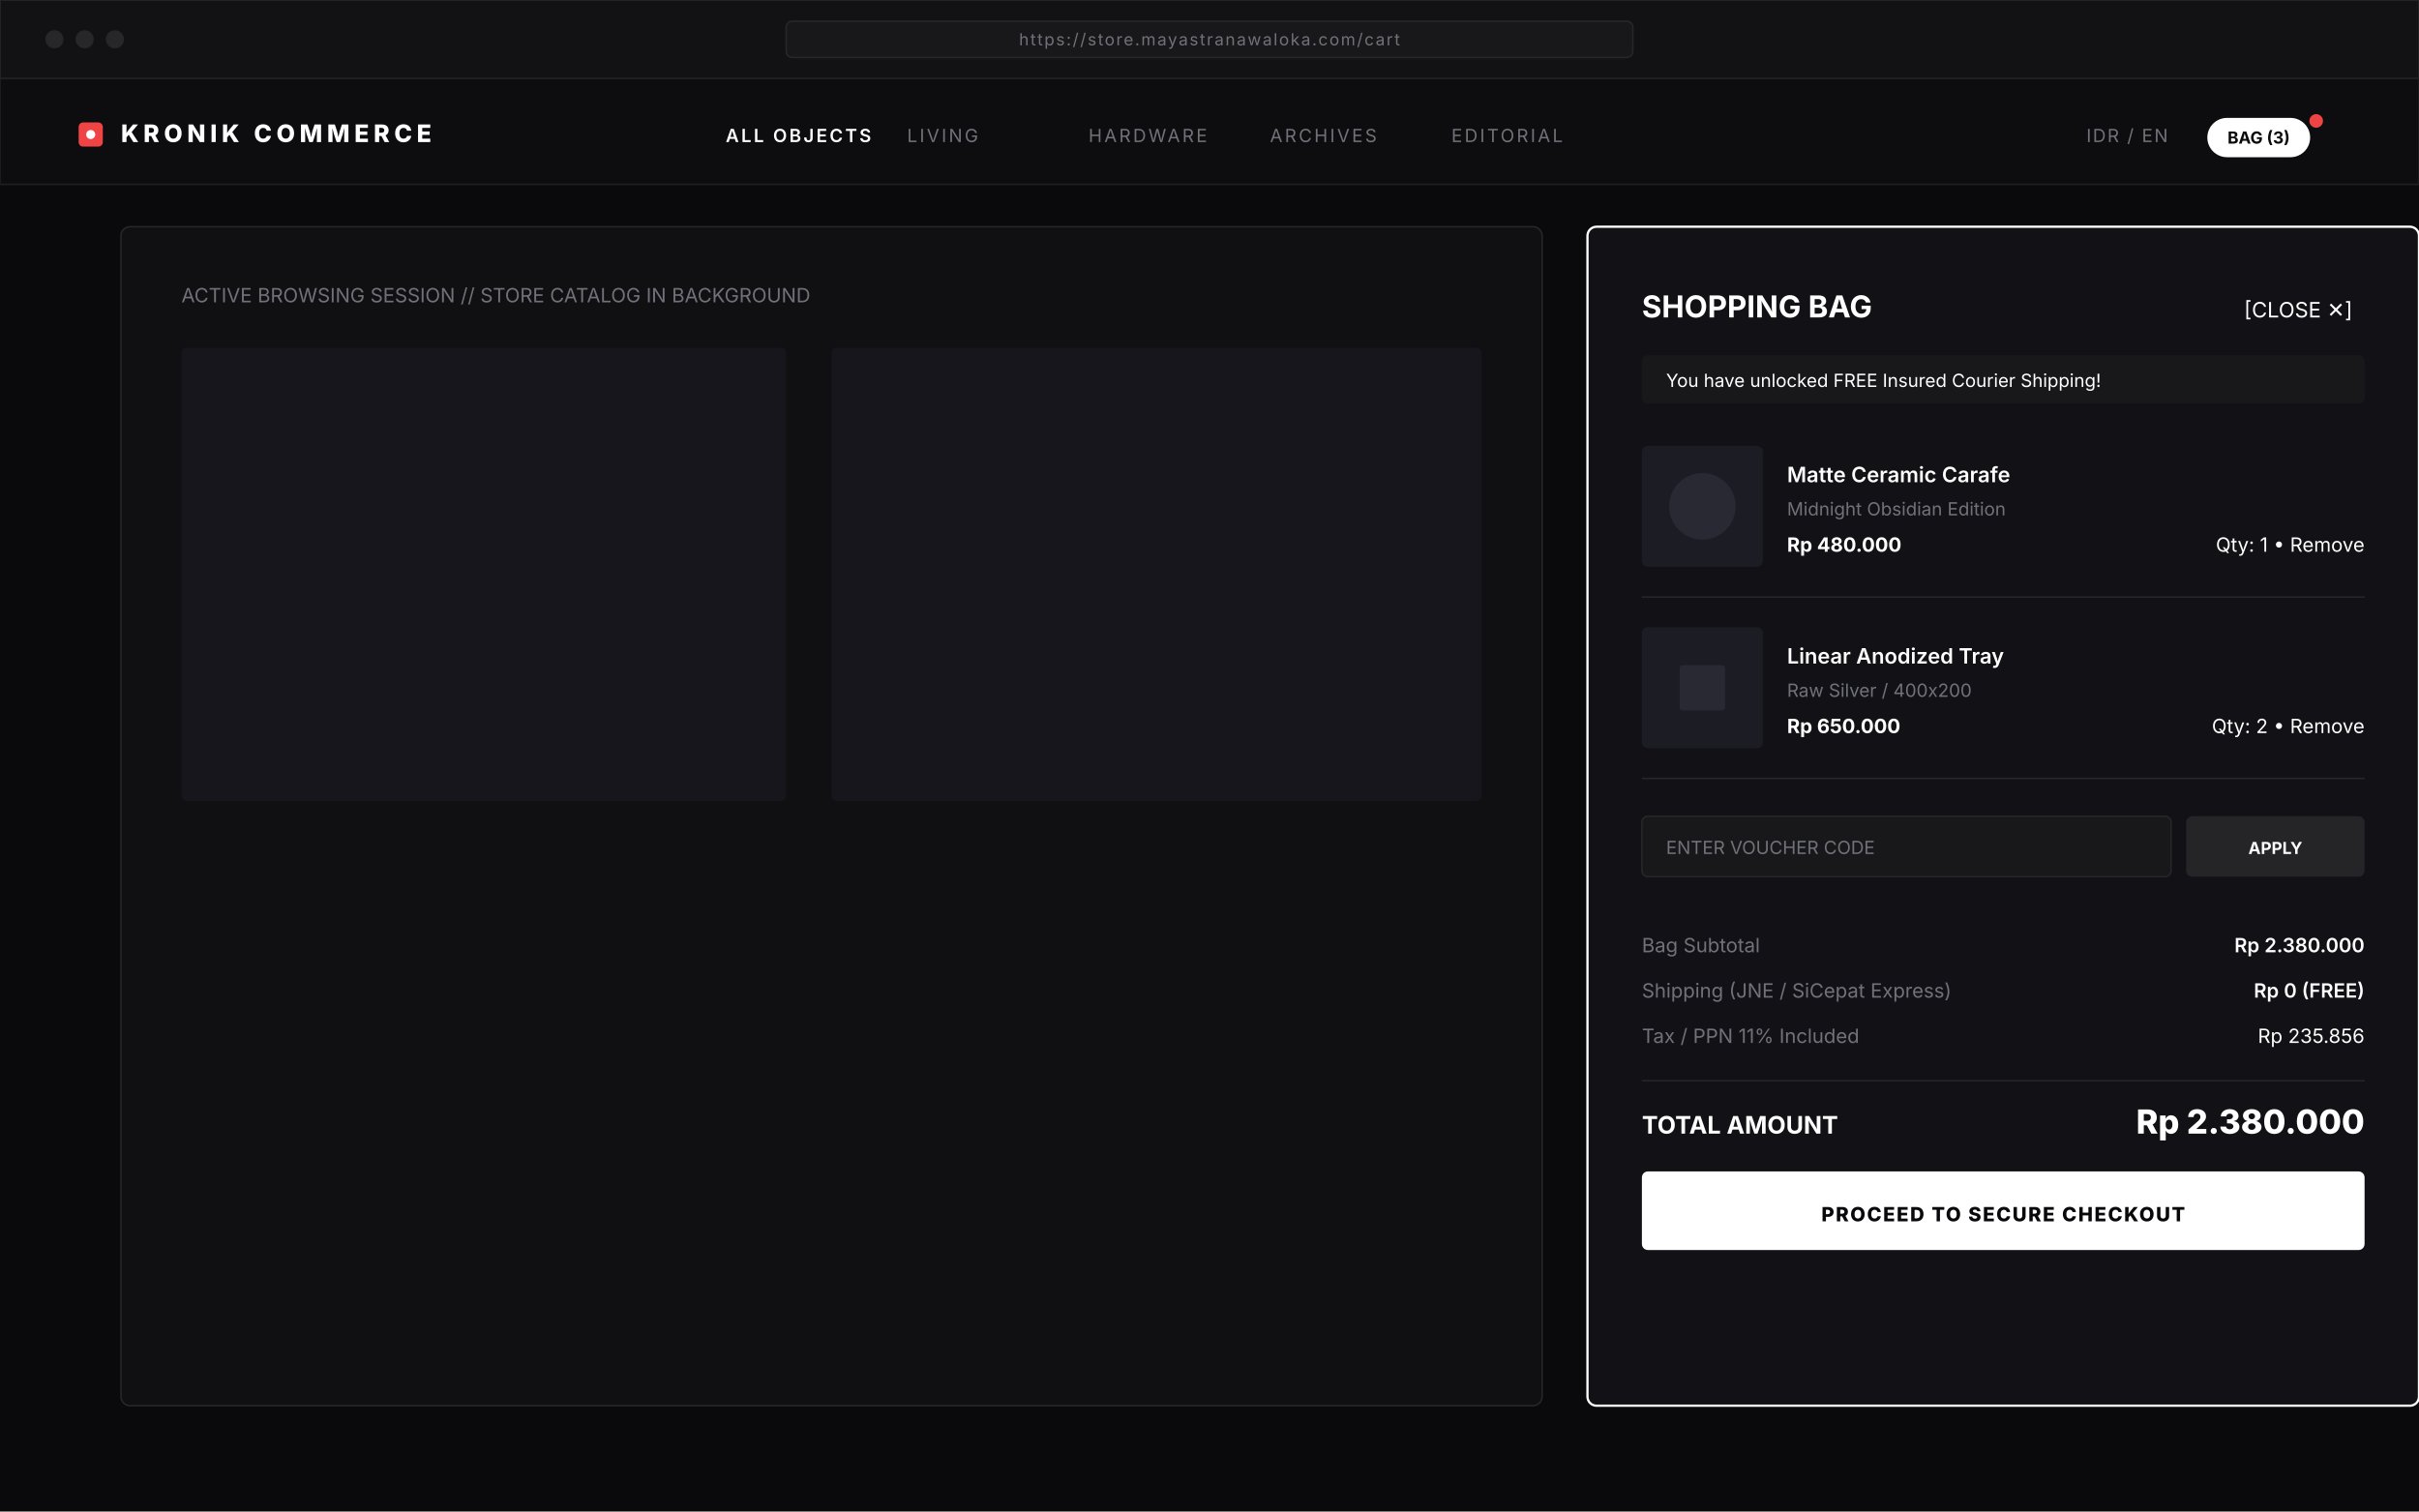
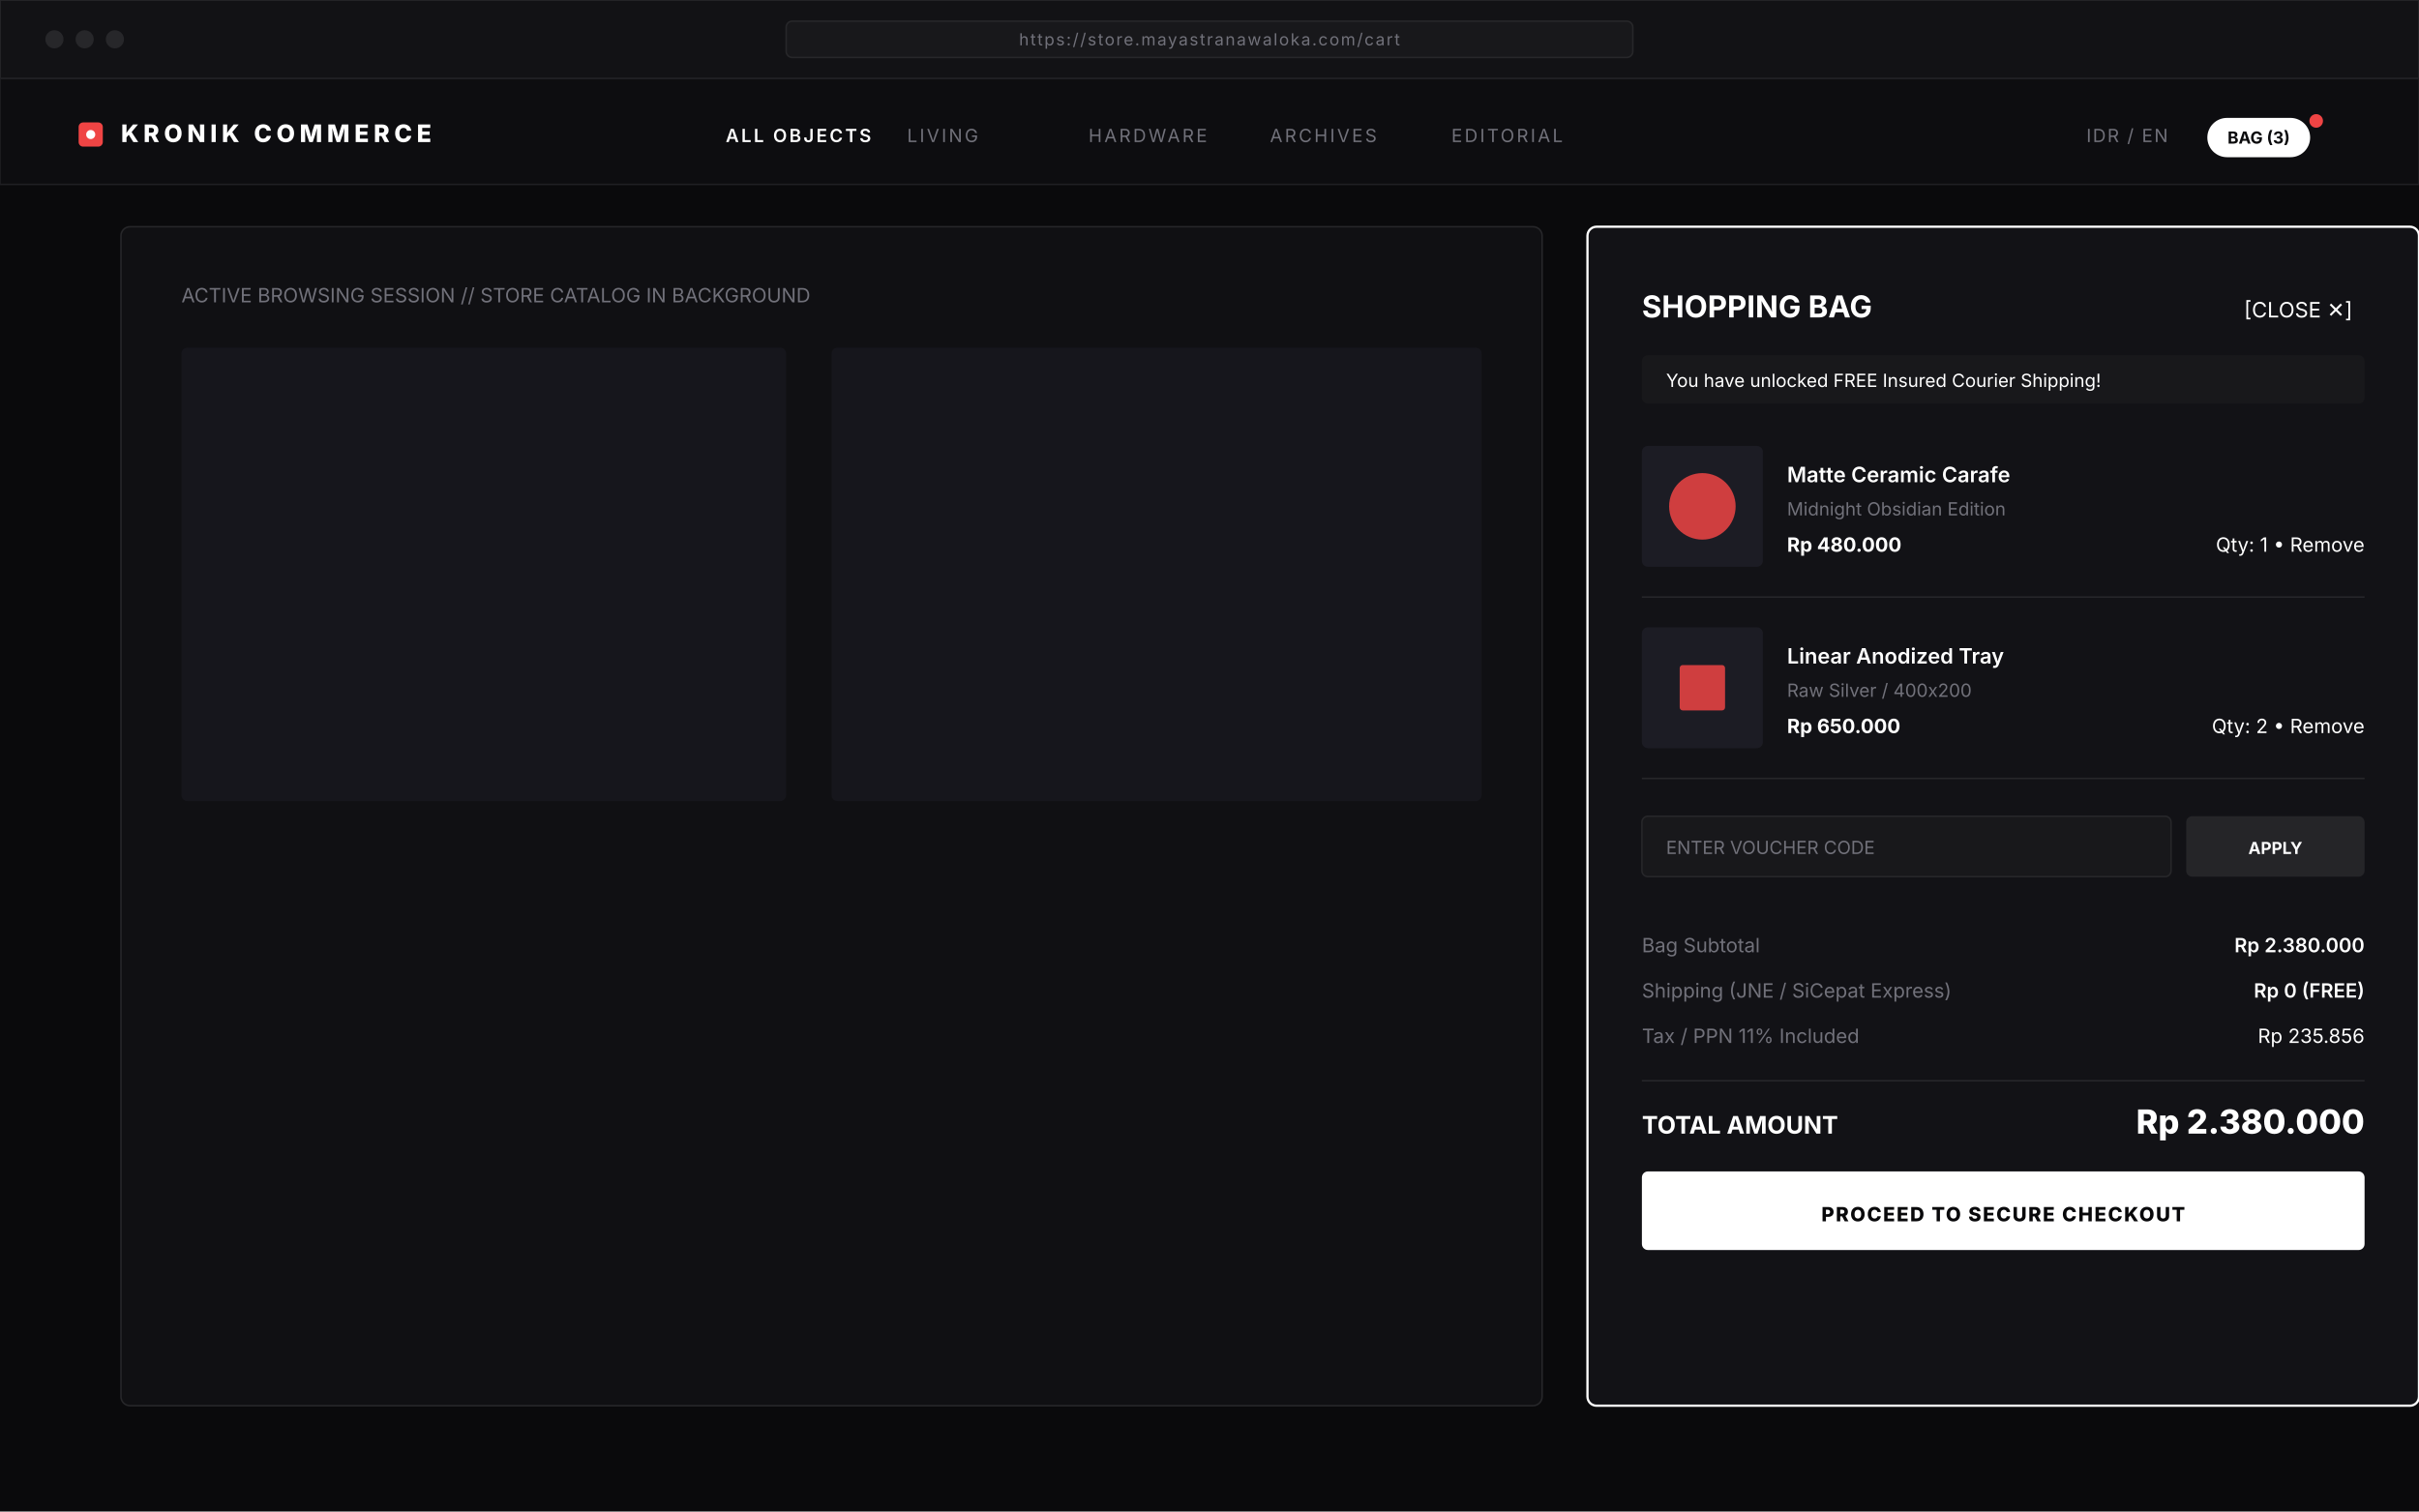
<svg xmlns="http://www.w3.org/2000/svg" viewBox="0 0 1600 1000" width="1600" height="1000" fill="none">
  <rect width="1600" height="1000" fill="#0a0a0c" />
  <rect width="1600" height="52" fill="#121215" stroke="#27272a" stroke-width="1" />
  <circle cx="36" cy="26" r="6" fill="#27272a" />
  <circle cx="56" cy="26" r="6" fill="#27272a" />
  <circle cx="76" cy="26" r="6" fill="#27272a" />
  <rect x="520" y="14" width="560" height="24" rx="4" fill="#18181b" stroke="#27272a" stroke-width="1" />
  <text x="800" y="30" fill="#71717a" font-family="-apple-system, BlinkMacSystemFont, sans-serif" font-size="11" text-anchor="middle" letter-spacing="1">https://store.mayastranawaloka.com/cart</text>
  <rect y="52" width="1600" height="70" fill="#0d0d10" stroke="#1f1f23" stroke-width="1" />
  <rect x="52" y="81" width="16" height="16" rx="3" fill="#ef4444" />
  <circle cx="60" cy="89" r="3" fill="#fefefe" />
  <text x="80" y="94" fill="#ffffff" font-family="-apple-system, BlinkMacSystemFont, sans-serif" font-size="16" font-weight="800" letter-spacing="3">KRONIK COMMERCE</text>
  <g transform="translate(480, 94)">
    <text x="0" y="0" fill="#ffffff" font-family="-apple-system, BlinkMacSystemFont, sans-serif" font-size="12" font-weight="600" letter-spacing="1.5">ALL OBJECTS</text>
    <text x="120" y="0" fill="#71717a" font-family="-apple-system, BlinkMacSystemFont, sans-serif" font-size="12" letter-spacing="1.5">LIVING</text>
    <text x="240" y="0" fill="#71717a" font-family="-apple-system, BlinkMacSystemFont, sans-serif" font-size="12" letter-spacing="1.5">HARDWARE</text>
    <text x="360" y="0" fill="#71717a" font-family="-apple-system, BlinkMacSystemFont, sans-serif" font-size="12" letter-spacing="1.5">ARCHIVES</text>
    <text x="480" y="0" fill="#71717a" font-family="-apple-system, BlinkMacSystemFont, sans-serif" font-size="12" letter-spacing="1.5">EDITORIAL</text>
  </g>
  <g transform="translate(1380, 94)">
    <text x="0" y="0" fill="#71717a" font-family="-apple-system, BlinkMacSystemFont, sans-serif" font-size="12" letter-spacing="1">IDR / EN</text>
    <rect x="80" y="-16" width="68" height="26" rx="13" fill="#ffffff" />
    <text x="114" y="1" fill="#0a0a0c" font-family="-apple-system, BlinkMacSystemFont, sans-serif" font-size="11" font-weight="700" text-anchor="middle">BAG (3)</text>
    <circle cx="152" cy="-14" r="4.5" fill="#ef4444" />
  </g>
  <g transform="translate(80, 150)">
    <rect x="0" y="0" width="940" height="780" rx="6" fill="#101013" stroke="#27272a" stroke-width="1" />
    <text x="40" y="50" fill="#71717a" font-family="-apple-system, BlinkMacSystemFont, sans-serif" font-size="13">ACTIVE BROWSING SESSION // STORE CATALOG IN BACKGROUND</text>
    <rect x="40" y="80" width="400" height="300" rx="4" fill="#16161c" />
    <rect x="470" y="80" width="430" height="300" rx="4" fill="#16161c" />
    <g transform="translate(970, 0)">
      <rect x="0" y="0" width="550" height="780" rx="6" fill="#121216" stroke="#ffffff" stroke-width="1.5" />
      <g transform="translate(36, 40)">
        <text x="0" y="20" fill="#ffffff" font-family="-apple-system, BlinkMacSystemFont, sans-serif" font-size="20" font-weight="700">SHOPPING BAG</text>
        <text x="470" y="20" fill="#ffffff" font-family="-apple-system, BlinkMacSystemFont, sans-serif" font-size="14" text-anchor="end">[CLOSE ✕]</text>
        <rect x="0" y="45" width="478" height="32" rx="4" fill="#18181b" />
        <text x="16" y="66" fill="#ffffff" font-family="-apple-system, BlinkMacSystemFont, sans-serif" font-size="12">You have unlocked FREE Insured Courier Shipping!</text>
        <g transform="translate(0, 105)">
          <rect x="0" y="0" width="80" height="80" rx="4" fill="#1c1c24" />
-           <circle cx="40" cy="40" r="22" fill="#292934" />
+           <circle cx="40" cy="40" r="22" fill="#ef4444" fill-opacity="0.85" />
          <text x="96" y="24" fill="#ffffff" font-family="-apple-system, BlinkMacSystemFont, sans-serif" font-size="14" font-weight="600">Matte Ceramic Carafe</text>
          <text x="96" y="46" fill="#71717a" font-family="-apple-system, BlinkMacSystemFont, sans-serif" font-size="12">Midnight Obsidian Edition</text>
          <text x="96" y="70" fill="#ffffff" font-family="-apple-system, BlinkMacSystemFont, sans-serif" font-size="13" font-weight="700">Rp 480.000</text>
          <text x="478" y="70" fill="#ffffff" font-family="-apple-system, BlinkMacSystemFont, sans-serif" font-size="13" text-anchor="end">Qty: 1 • Remove</text>
        </g>
        <line x1="0" y1="205" x2="478" y2="205" stroke="#27272a" />
        <g transform="translate(0, 225)">
          <rect x="0" y="0" width="80" height="80" rx="4" fill="#1c1c24" />
-           <rect x="25" y="25" width="30" height="30" rx="2" fill="#292934" />
+           <rect x="25" y="25" width="30" height="30" rx="2" fill="#ef4444" fill-opacity="0.85" />
          <text x="96" y="24" fill="#ffffff" font-family="-apple-system, BlinkMacSystemFont, sans-serif" font-size="14" font-weight="600">Linear Anodized Tray</text>
          <text x="96" y="46" fill="#71717a" font-family="-apple-system, BlinkMacSystemFont, sans-serif" font-size="12">Raw Silver / 400x200</text>
          <text x="96" y="70" fill="#ffffff" font-family="-apple-system, BlinkMacSystemFont, sans-serif" font-size="13" font-weight="700">Rp 650.000</text>
          <text x="478" y="70" fill="#ffffff" font-family="-apple-system, BlinkMacSystemFont, sans-serif" font-size="13" text-anchor="end">Qty: 2 • Remove</text>
        </g>
        <line x1="0" y1="325" x2="478" y2="325" stroke="#27272a" />
        <g transform="translate(0, 350)">
          <rect x="0" y="0" width="350" height="40" rx="4" fill="#18181b" stroke="#27272a" stroke-width="1" />
          <text x="16" y="25" fill="#71717a" font-family="-apple-system, BlinkMacSystemFont, sans-serif" font-size="12">ENTER VOUCHER CODE</text>
          <rect x="360" y="0" width="118" height="40" rx="4" fill="#ffffff" fill-opacity="0.08" />
          <text x="419" y="25" fill="#ffffff" font-family="-apple-system, BlinkMacSystemFont, sans-serif" font-size="11" font-weight="700" text-anchor="middle">APPLY</text>
        </g>
        <g transform="translate(0, 420)">
          <text x="0" y="20" fill="#71717a" font-family="-apple-system, BlinkMacSystemFont, sans-serif" font-size="13">Bag Subtotal</text>
          <text x="478" y="20" fill="#ffffff" font-family="-apple-system, BlinkMacSystemFont, sans-serif" font-size="13" font-weight="600" text-anchor="end">Rp 2.380.000</text>
          <text x="0" y="50" fill="#71717a" font-family="-apple-system, BlinkMacSystemFont, sans-serif" font-size="13">Shipping (JNE / SiCepat Express)</text>
          <text x="478" y="50" fill="#ffffff" font-family="-apple-system, BlinkMacSystemFont, sans-serif" font-size="13" font-weight="600" text-anchor="end">Rp 0 (FREE)</text>
          <text x="0" y="80" fill="#71717a" font-family="-apple-system, BlinkMacSystemFont, sans-serif" font-size="13">Tax / PPN 11% Included</text>
          <text x="478" y="80" fill="#ffffff" font-family="-apple-system, BlinkMacSystemFont, sans-serif" font-size="13" text-anchor="end">Rp 235.856</text>
          <line x1="0" y1="105" x2="478" y2="105" stroke="#27272a" />
          <text x="0" y="140" fill="#ffffff" font-family="-apple-system, BlinkMacSystemFont, sans-serif" font-size="16" font-weight="700">TOTAL AMOUNT</text>
          <text x="478" y="140" fill="#ffffff" font-family="-apple-system, BlinkMacSystemFont, sans-serif" font-size="22" font-weight="800" text-anchor="end">Rp 2.380.000</text>
          <rect x="0" y="165" width="478" height="52" rx="4" fill="#ffffff" />
          <text x="239" y="198" fill="#09090b" font-family="-apple-system, BlinkMacSystemFont, sans-serif" font-size="13" font-weight="800" letter-spacing="1" text-anchor="middle">PROCEED TO SECURE CHECKOUT</text>
        </g>
      </g>
    </g>
  </g>
</svg>
